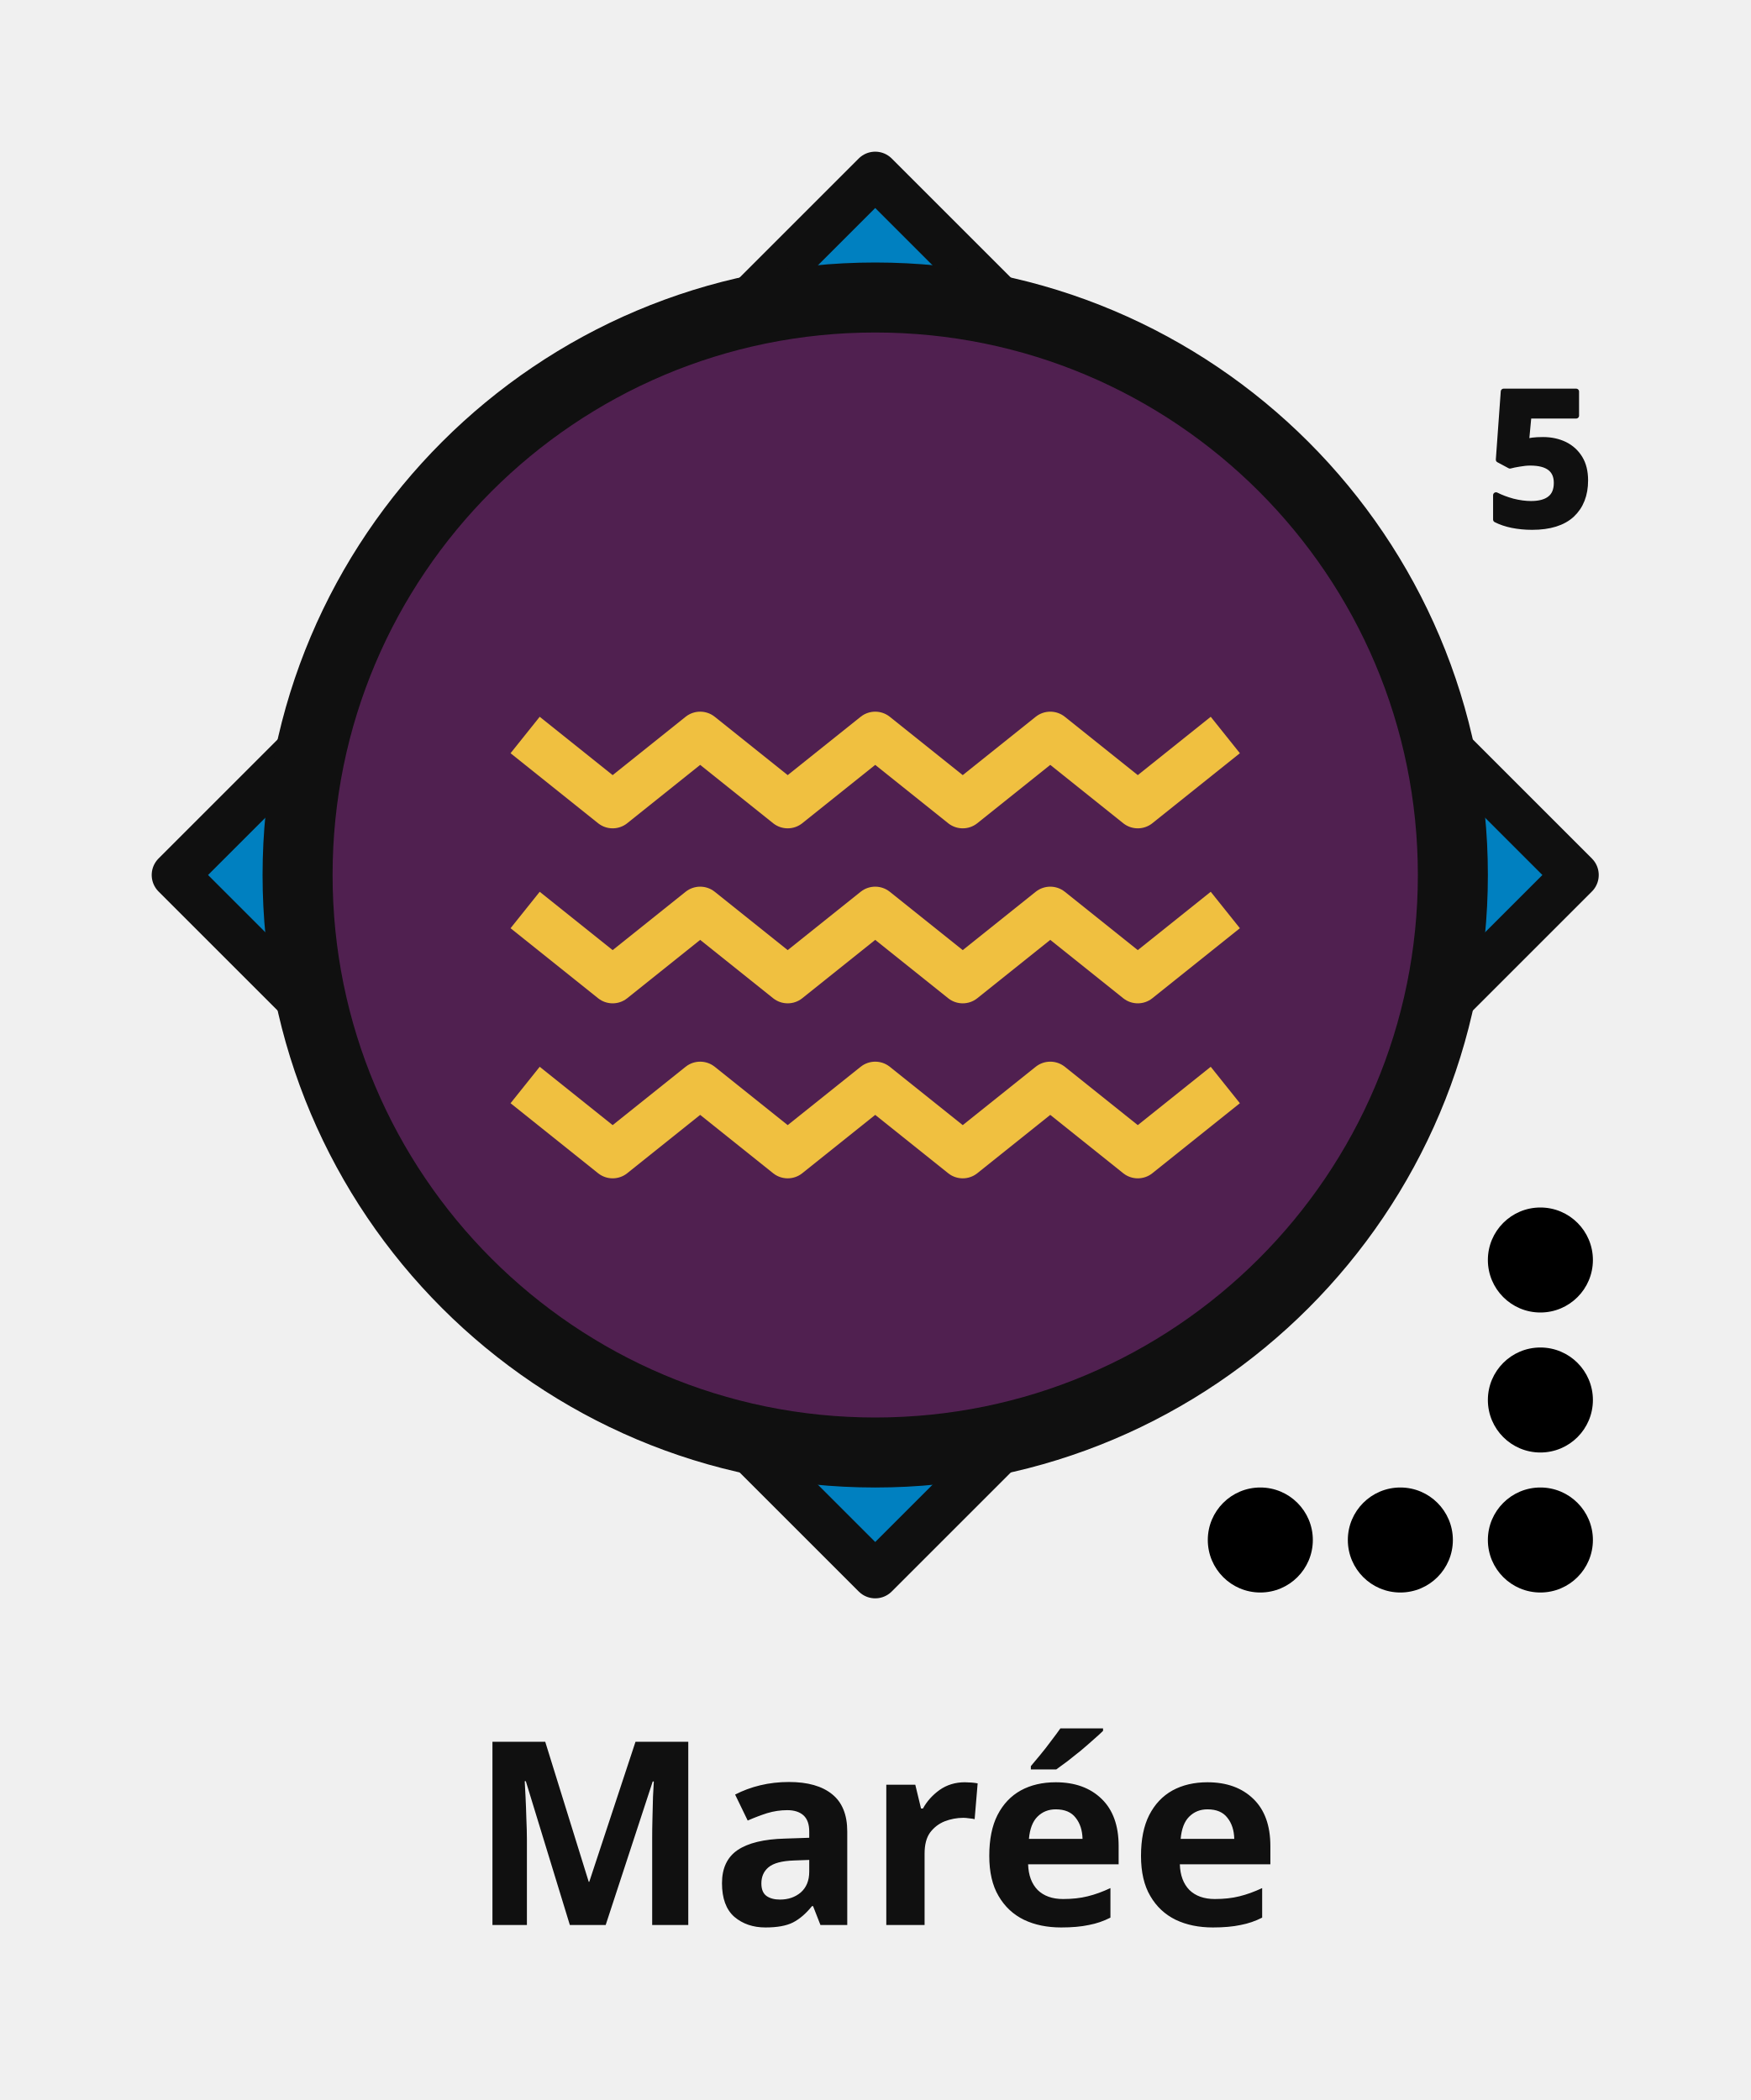
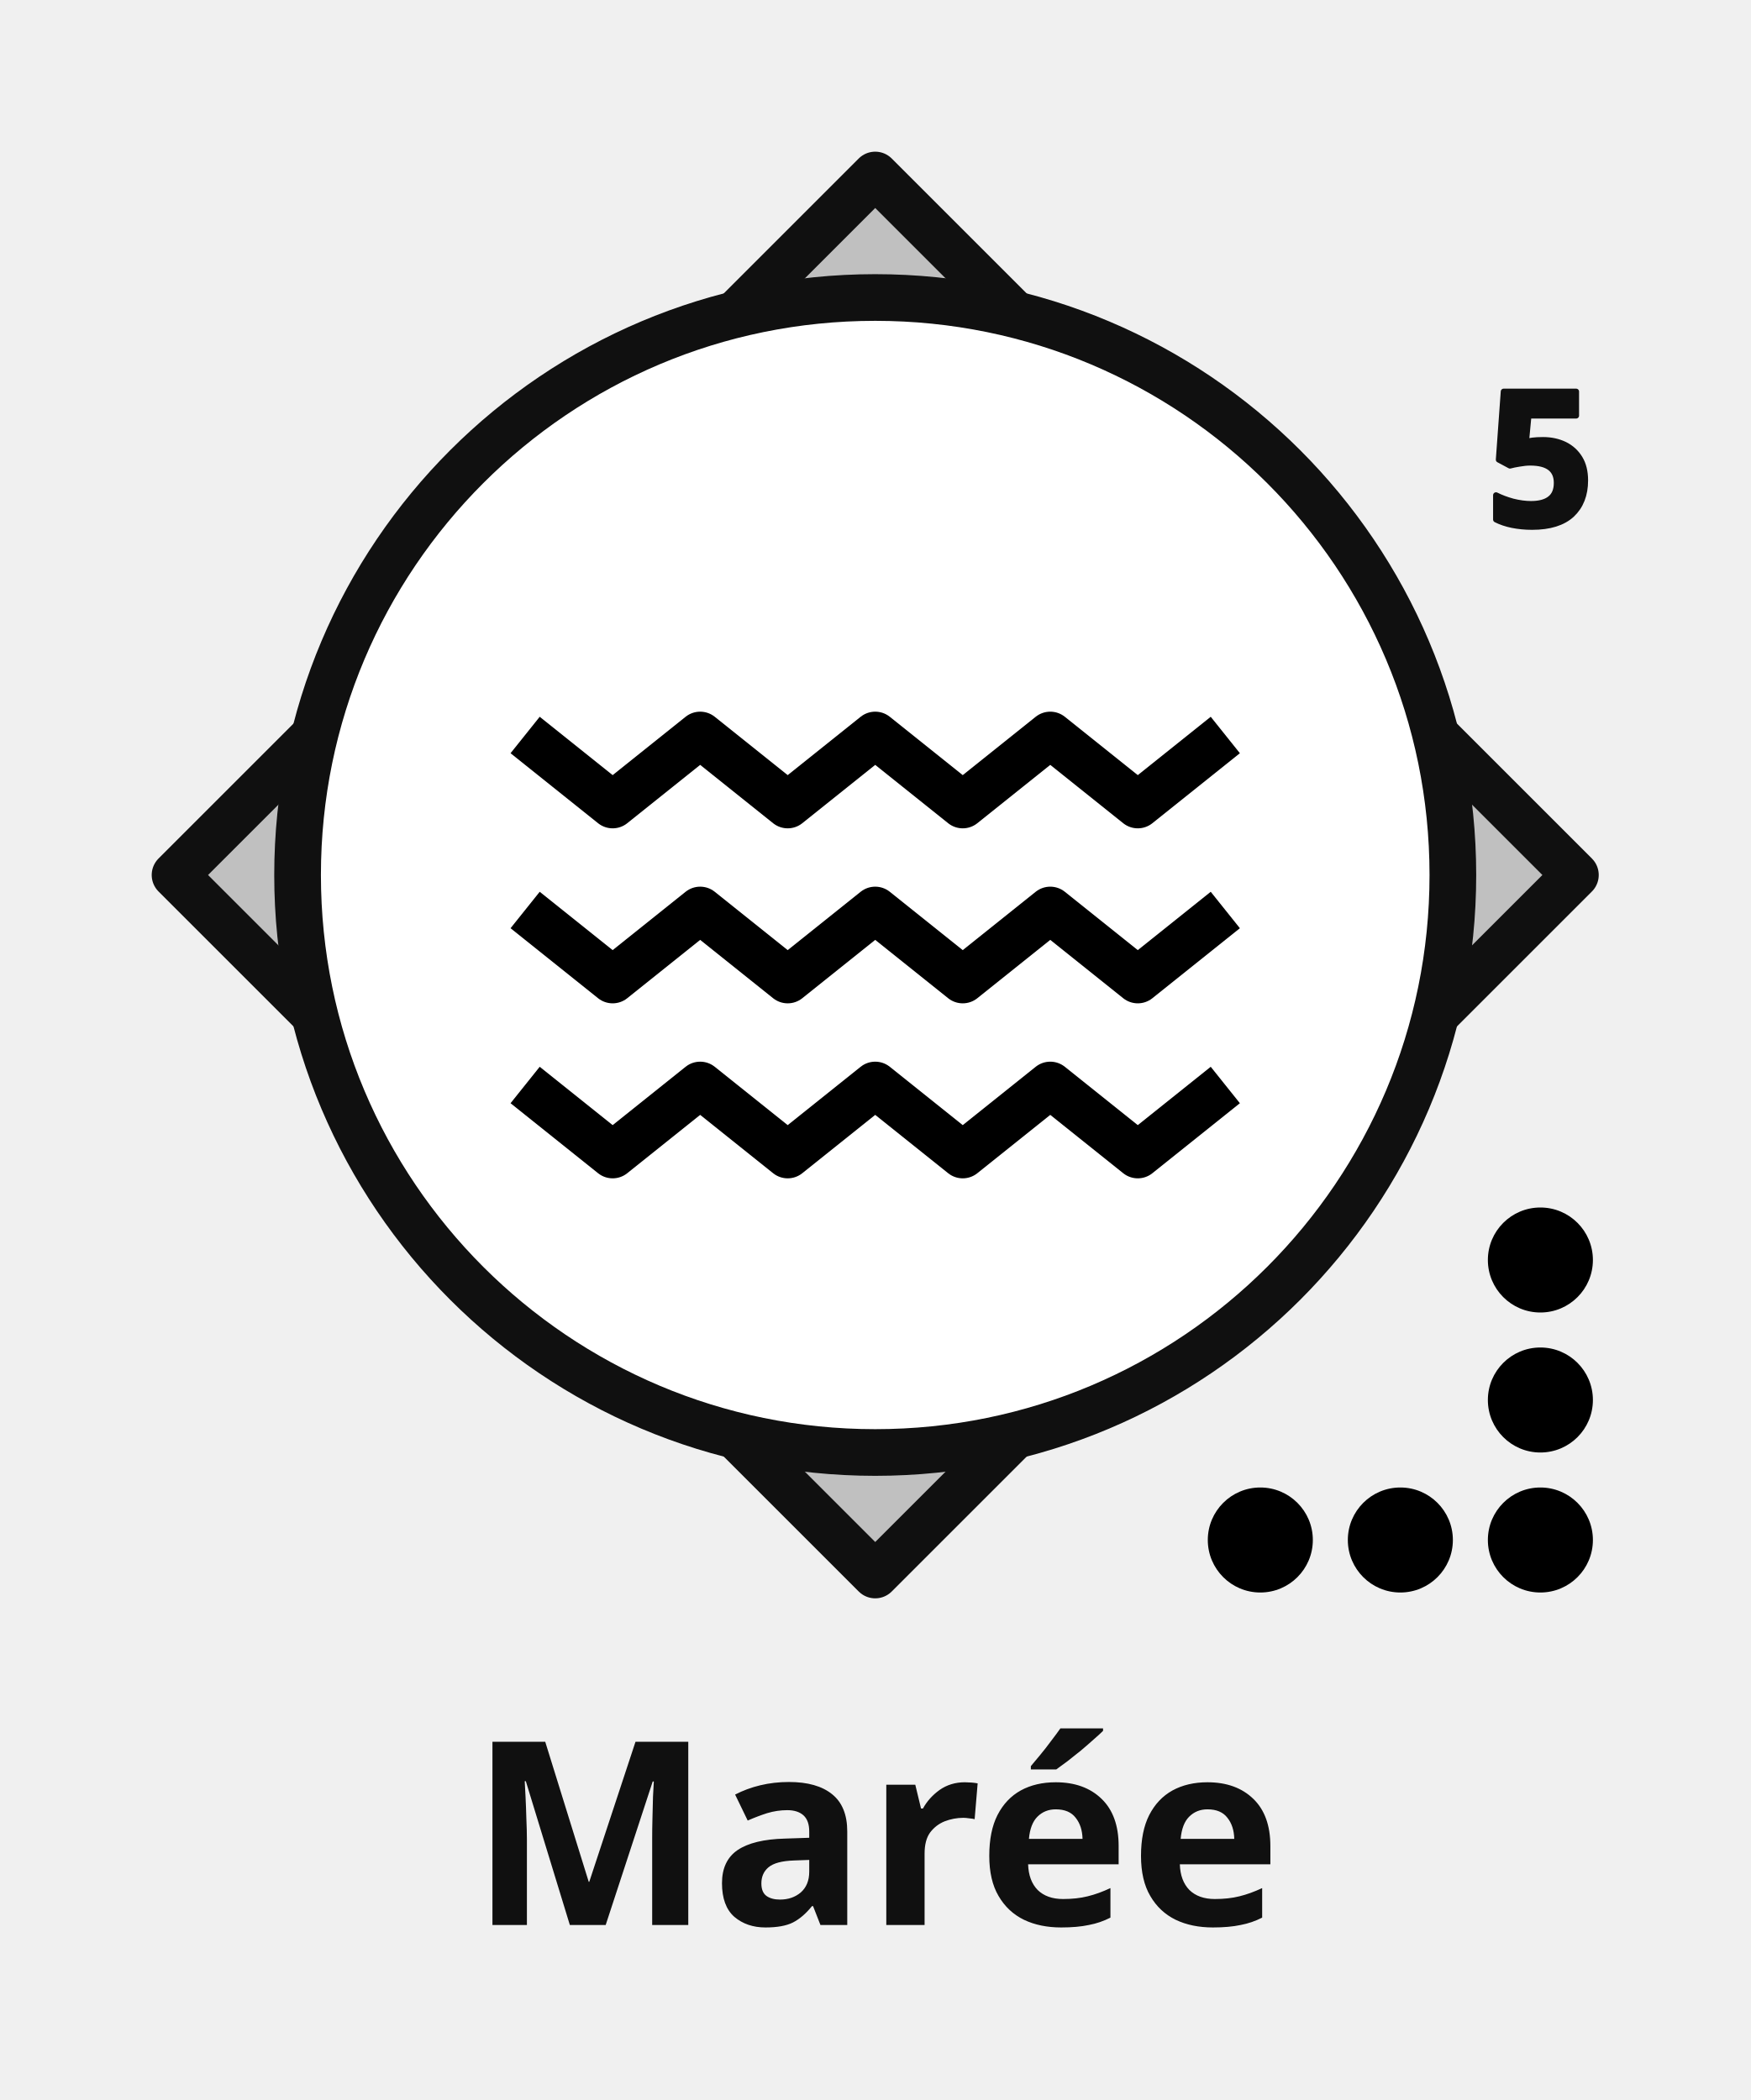
<svg xmlns="http://www.w3.org/2000/svg" width="25mm" height="30mm" viewBox="0 0 100 120" version="1.1">
  <g id="ed_5" class="icon ed" transform="translate(50,50)">
-     <g style="fill:#0080C0;stroke:#101010;stroke-width:3pt;stroke-linejoin:round;">
+     <g style="fill:silver;stroke:#101010;stroke-width:2pt;stroke-linejoin:round;">
      <path style="stroke:#101010;stroke-width:2pt;" d="M -40,0 l 40,-40 40,40 -40,40 z" />
-       <circle style="fill:#502050;" r="33" />
-       <path style="fill:transparent;stroke:#F0C040;stroke-width:2pt;stroke-linejoin:round;" d="M 0,6              M -20,-8 l 5,4 5,-4 5,4 5,-4 5,4 5,-4 5,4 5,-4              M -20,2 l 5,4 5,-4 5,4 5,-4 5,4 5,-4 5,4 5,-4              M -20,12 l 5,4 5,-4 5,4 5,-4 5,4 5,-4 5,4 5,-4             " />
-       <text x="38" y="-20" style="font-weight:600;font-size:8pt;font-family:Neucha;fill:#101010;text-anchor:middle;stroke-width:0.25pt;">
+       <circle style="fill:white;" r="33" />
+       <path style="fill:transparent;stroke:black;stroke-width:2pt;stroke-linejoin:round;" d="M 0,6              M -20,-8 l 5,4 5,-4 5,4 5,-4 5,4 5,-4 5,4 5,-4              M -20,2 l 5,4 5,-4 5,4 5,-4 5,4 5,-4 5,4 5,-4              M -20,12 l 5,4 5,-4 5,4 5,-4 5,4 5,-4 5,4 5,-4             " />
+       <text x="38" y="-20" style="font-weight:600;font-size:8pt;font-family:Fira Sans;fill:#101010;text-anchor:middle;stroke-width:0.25pt;">
                5
            </text>
      <circle cx="22" cy="38" r="3" style="fill:black; stroke-width:0" />
      <circle cx="30" cy="38" r="3" style="fill:black; stroke-width:0" />
      <circle cx="38" cy="22" r="3" style="fill:black; stroke-width:0" />
      <circle cx="38" cy="30" r="3" style="fill:black; stroke-width:0" />
      <circle cx="38" cy="38" r="3" style="fill:black; stroke-width:0" />
    </g>
-     <text style="font-weight:600;font-size:11pt;line-height:1.25;font-family:Neucha;fill:#101010;text-anchor:middle;" x="0" y="60">Marée
+     <text style="font-weight:600;font-size:11pt;line-height:1.25;font-family:Fira Sans;fill:#101010;text-anchor:middle;" x="0" y="60">Marée
        </text>
  </g>
</svg>
